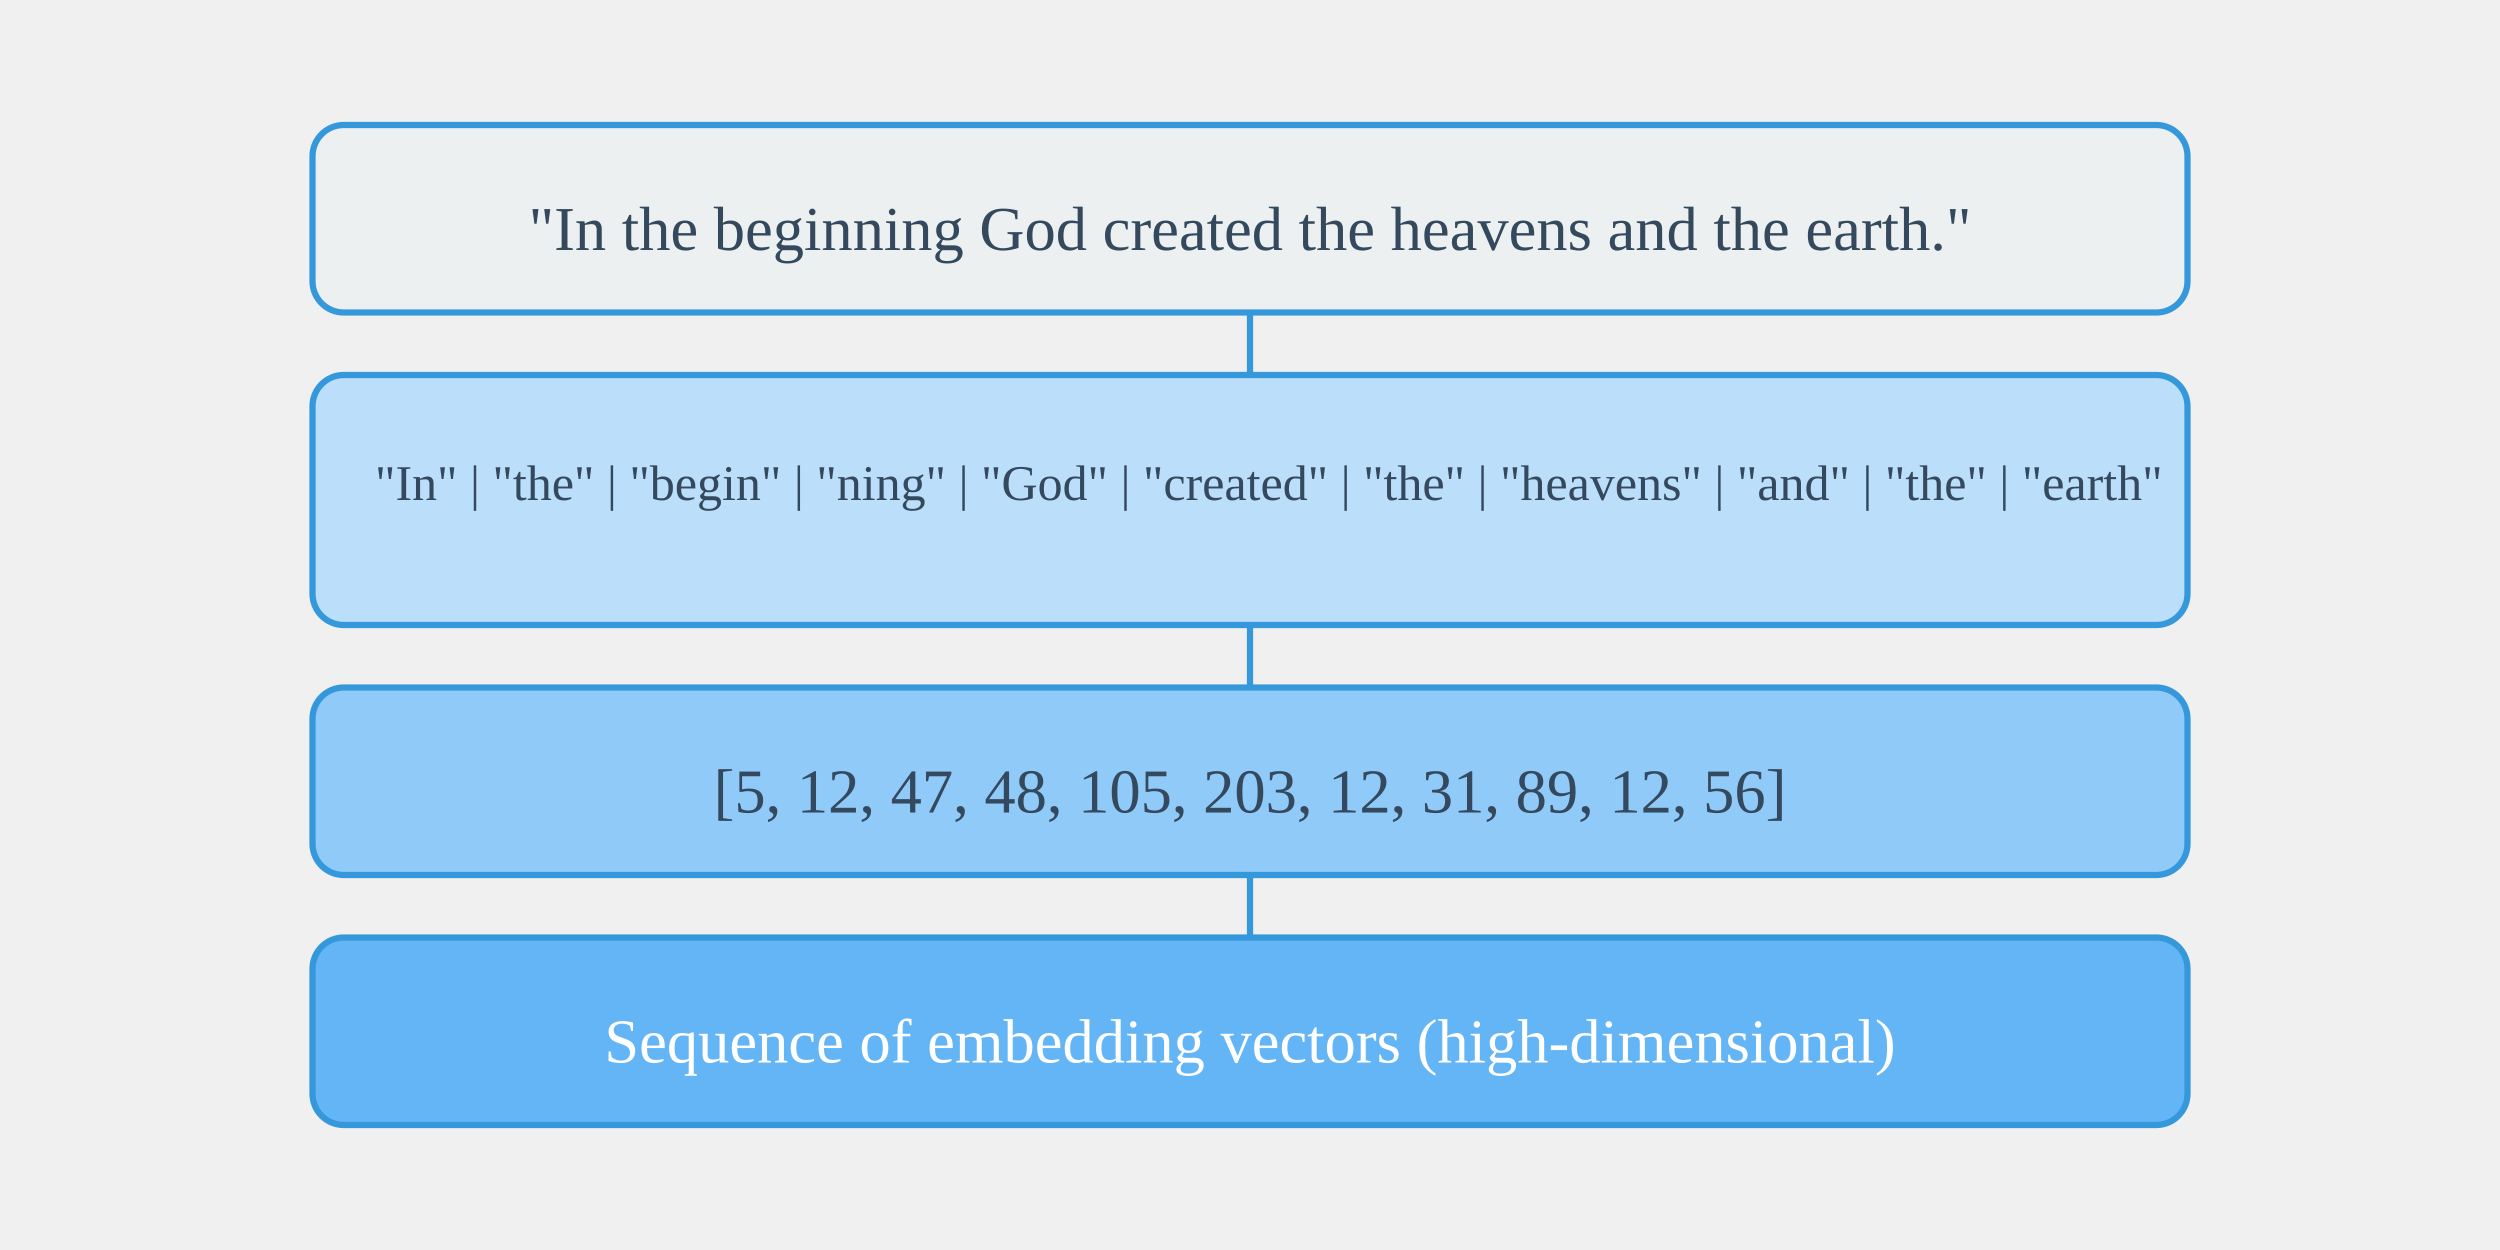
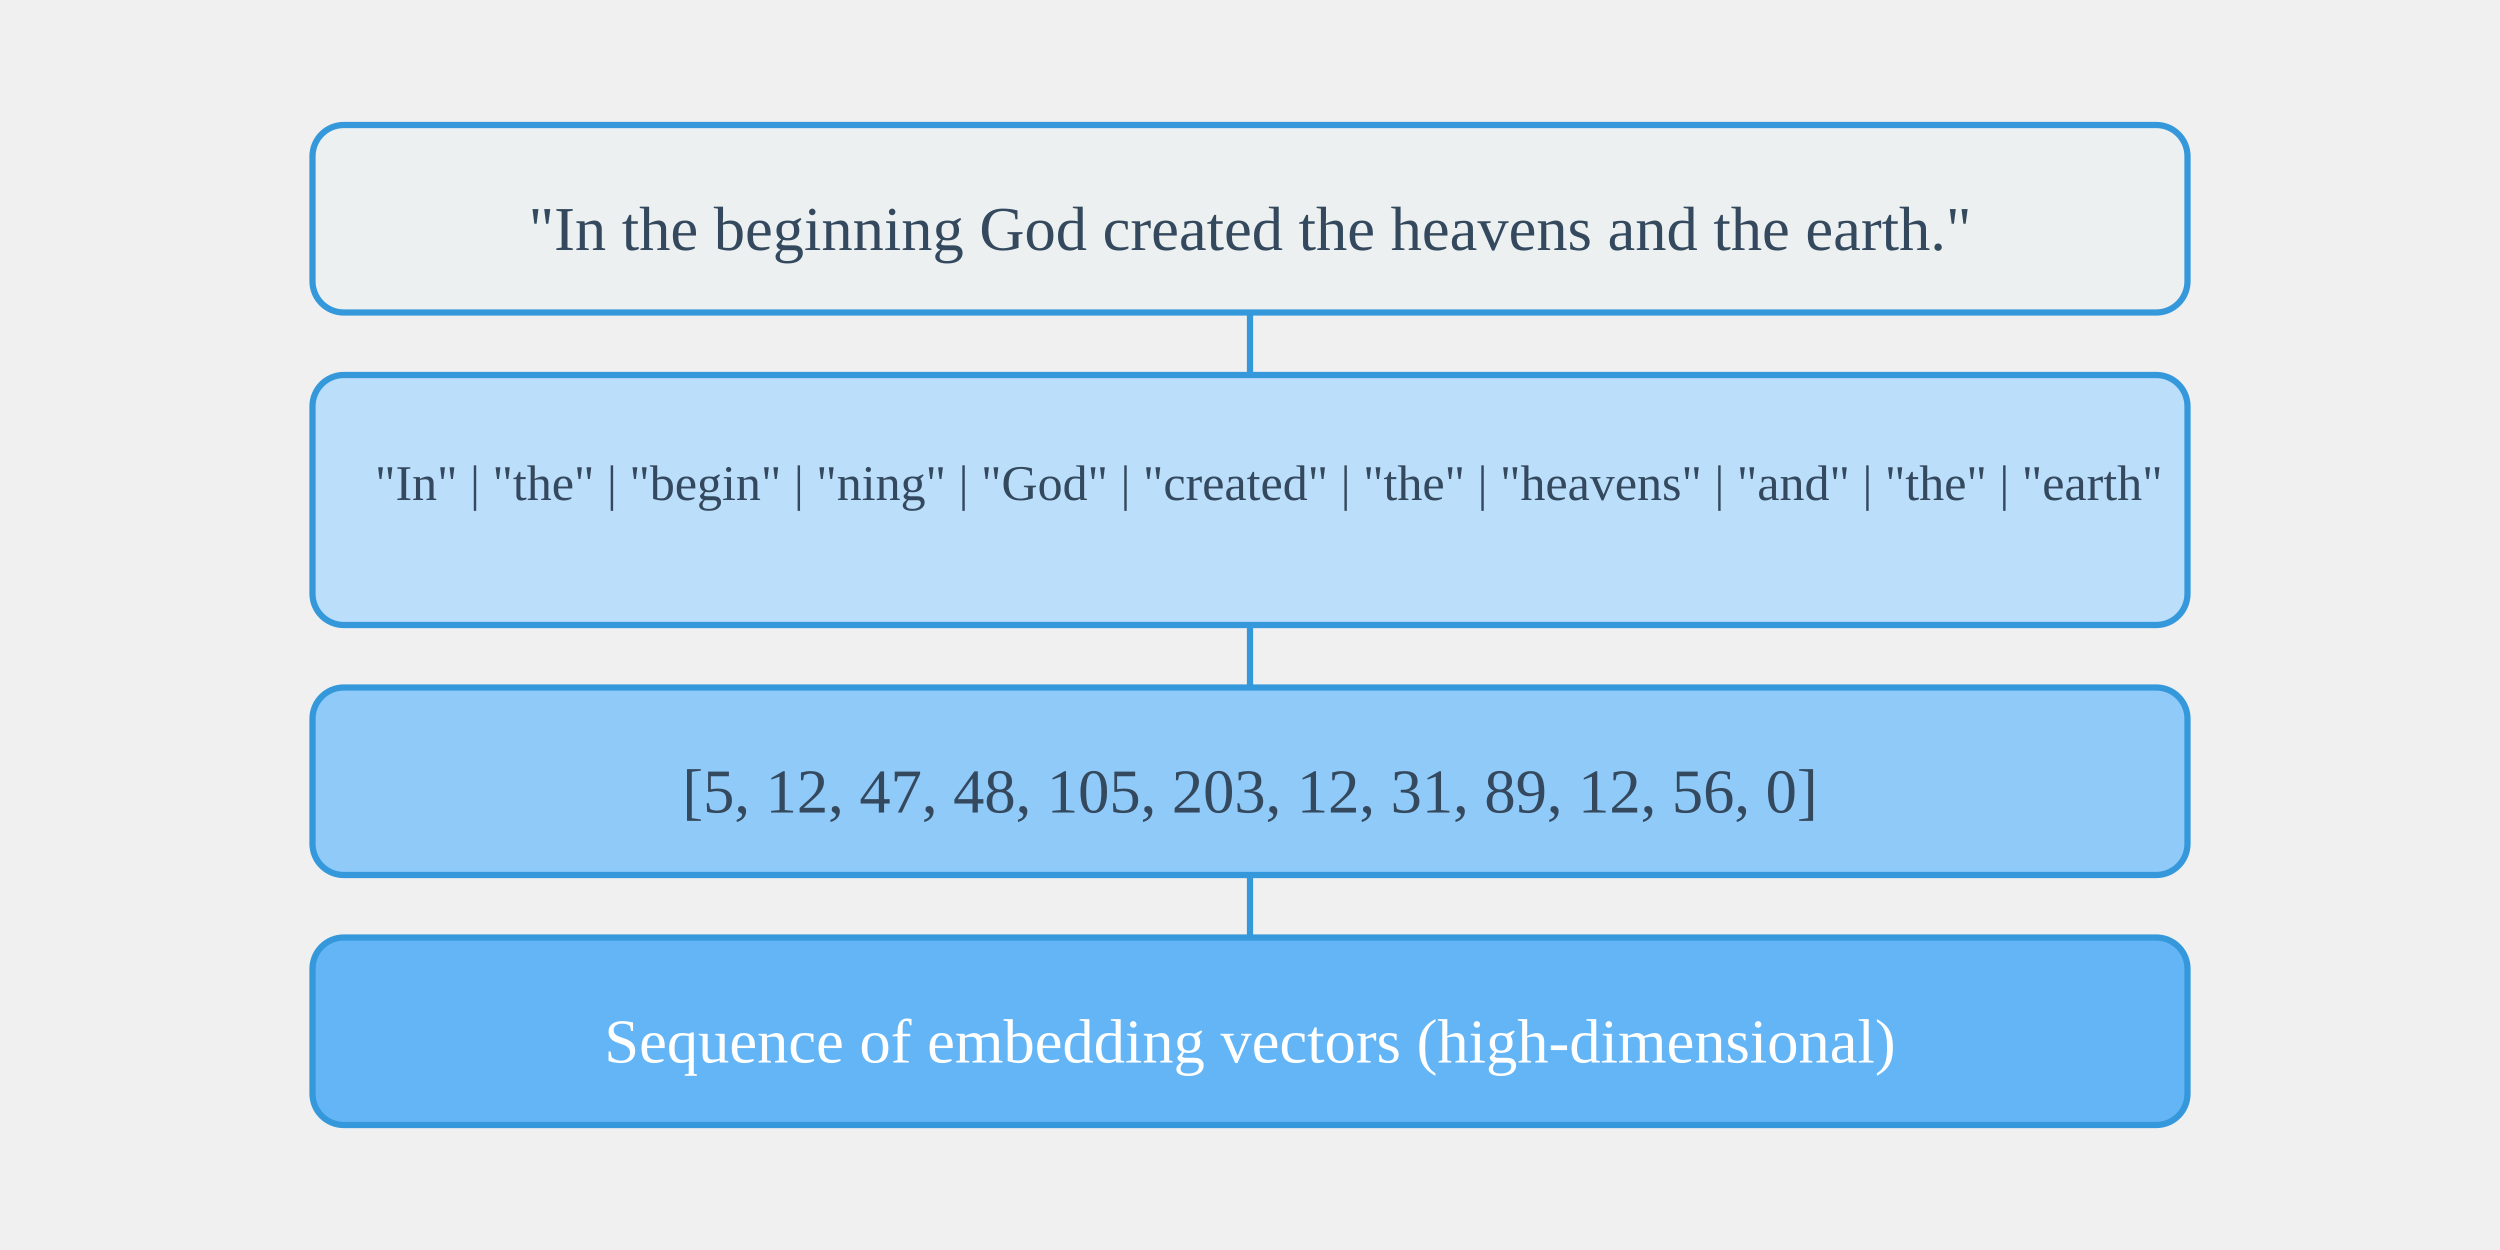
<svg xmlns="http://www.w3.org/2000/svg" viewBox="0 0 400 200" fill="none">
  <rect x="50" y="20" width="300" height="30" rx="5" fill="#ECF0F1" stroke="#3498db" stroke-width="1" />
  <text x="200" y="40" text-anchor="middle" fill="#34495e" font-size="10">"In the beginning God
        created the heavens and the earth."</text>
  <path d="M200 50 L200 60" stroke="#3498db" stroke-width="1" marker-end="url(#arrow)" />
  <rect x="50" y="60" width="300" height="40" rx="5" fill="#BBDEFB" stroke="#3498db" stroke-width="1" />
  <text x="60" y="80" fill="#34495e" font-size="8">"In" | "the" | "begin" | "ning" | "God" |
        "created" | "the" |
        "heavens" | "and" | "the" | "earth"</text>
  <path d="M200 100 L200 110" stroke="#3498db" stroke-width="1" marker-end="url(#arrow)" />
  <rect x="50" y="110" width="300" height="30" rx="5" fill="#90CAF9" stroke="#3498db" stroke-width="1" />
  <text x="200" y="130" text-anchor="middle" fill="#34495e" font-size="10">[5, 12, 47, 48, 105,
-         203, 12, 31, 89,
-         12, 56]</text>
+         203, 12, 31, 89, 12, 56, 0]</text>
  <path d="M200 140 L200 150" stroke="#3498db" stroke-width="1" marker-end="url(#arrow)" />
  <rect x="50" y="150" width="300" height="30" rx="5" fill="#64B5F6" stroke="#3498db" stroke-width="1" />
  <text x="200" y="170" text-anchor="middle" fill="white" font-size="10">Sequence of embedding
        vectors
        (high-dimensional)</text>
</svg>
